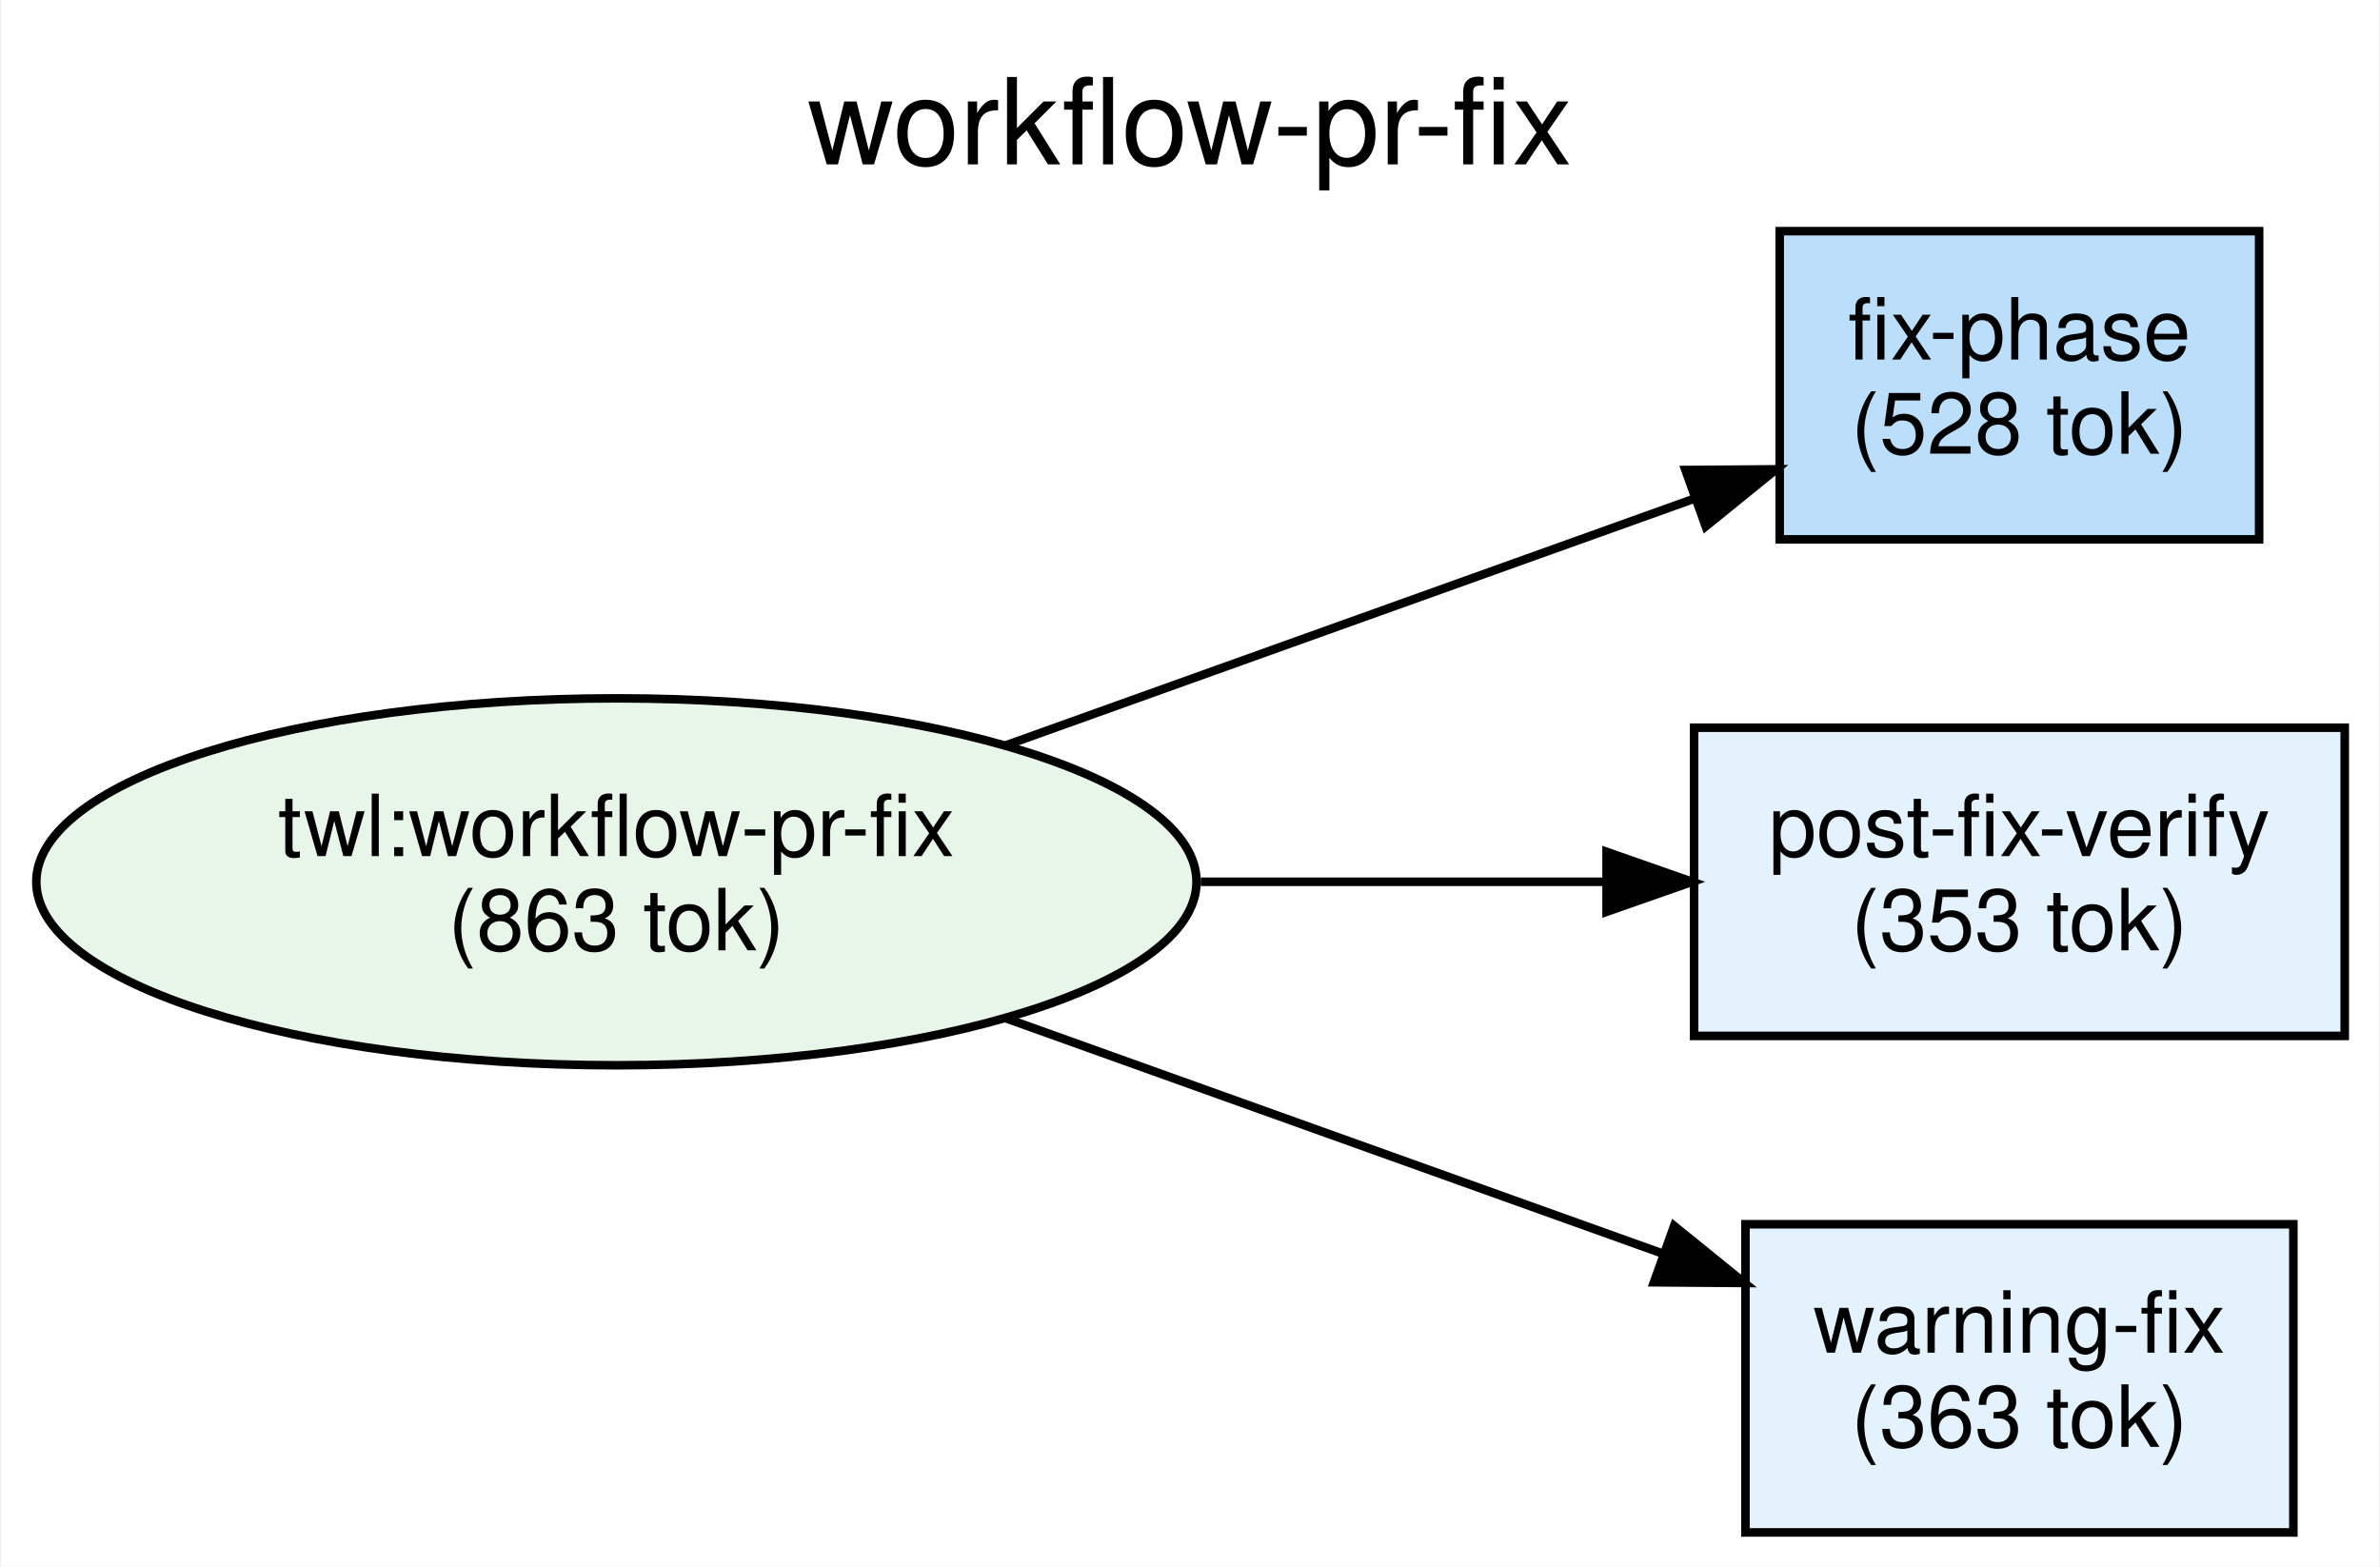
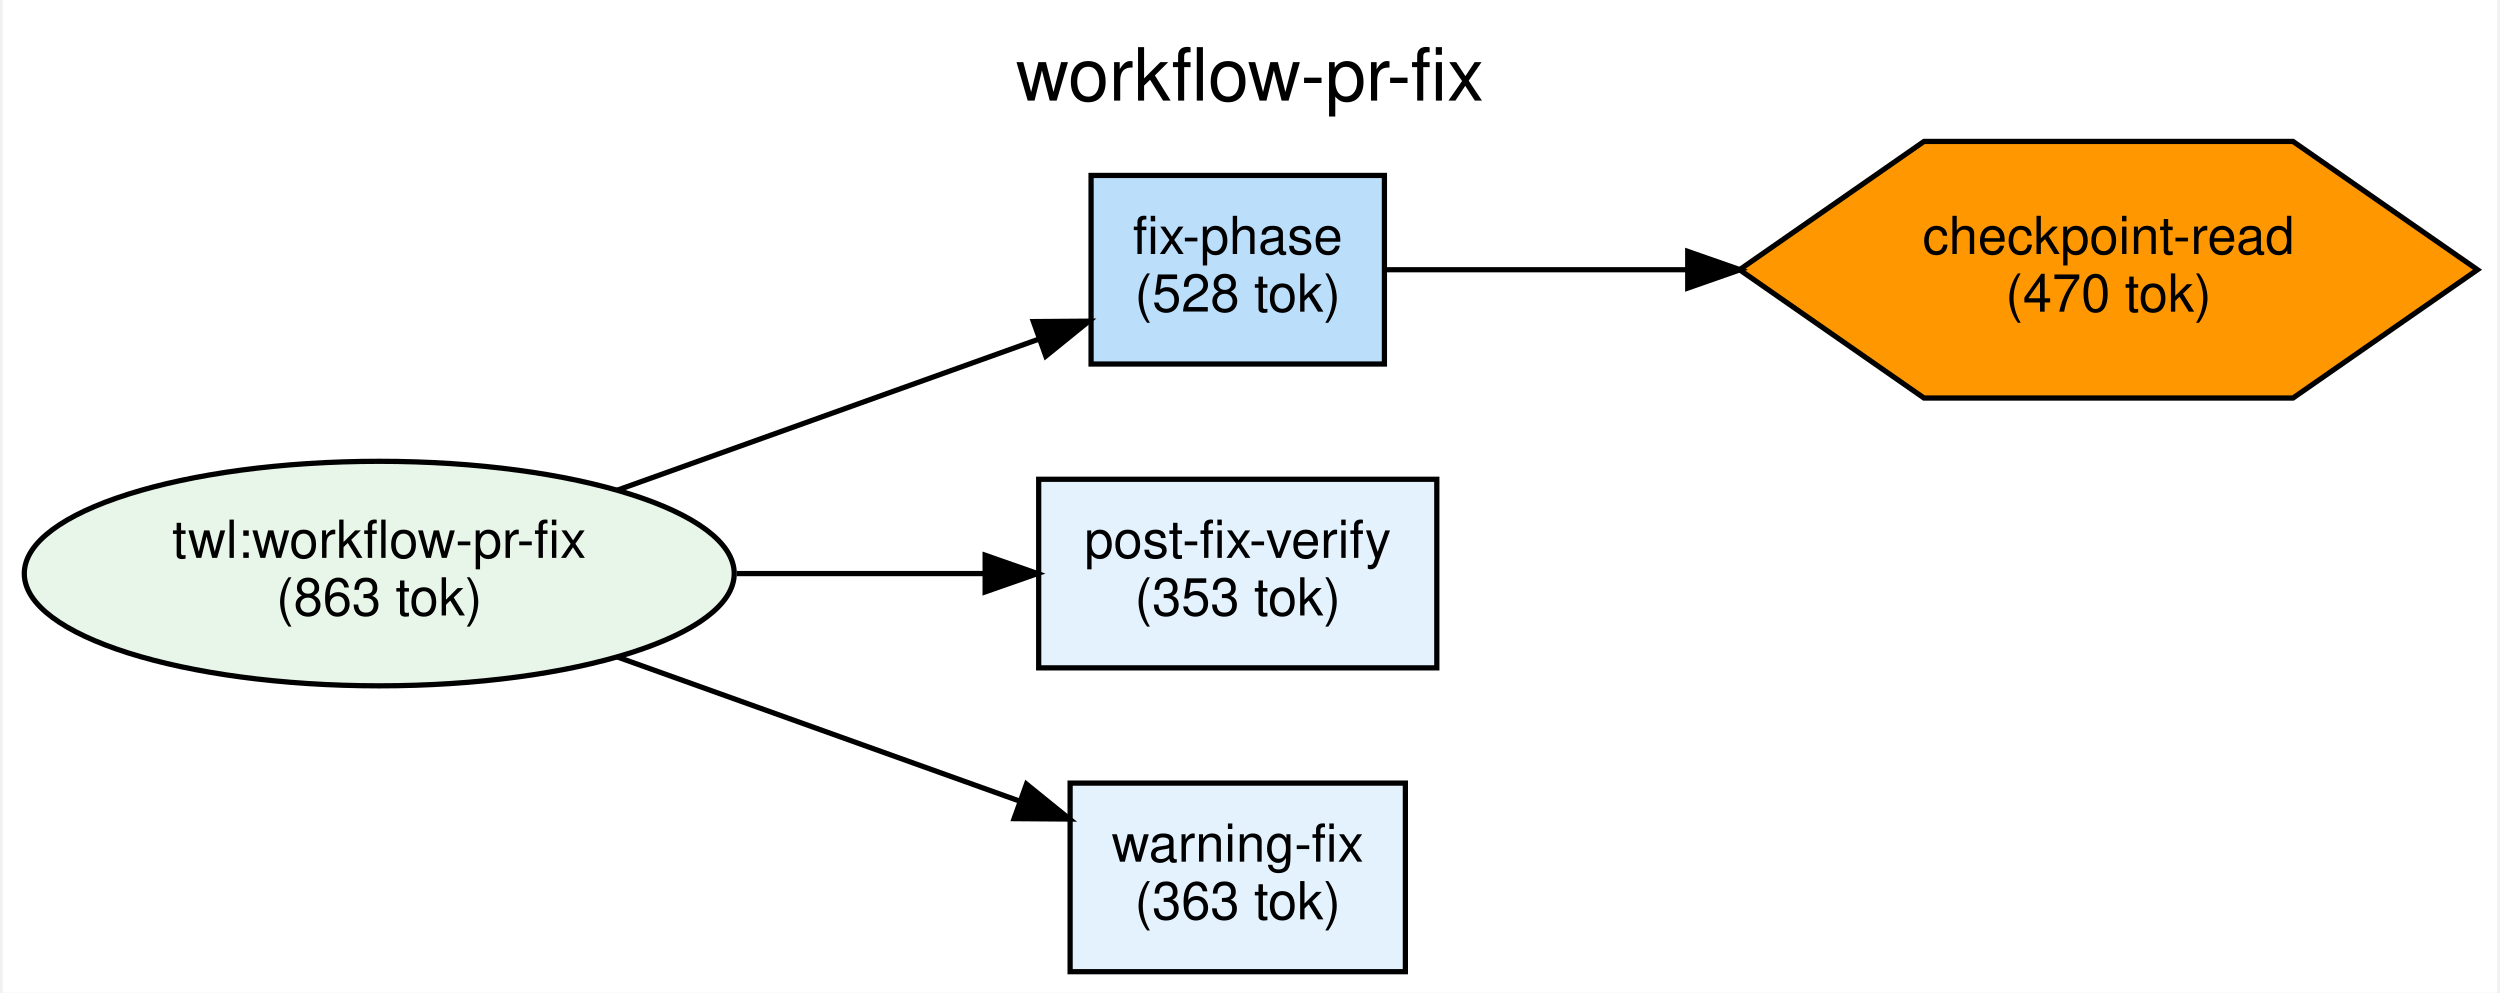
- <svg xmlns="http://www.w3.org/2000/svg" width="278pt" height="183pt" viewBox="0.00 0.00 277.76 183.00">
-   <g id="graph0" class="graph" transform="scale(1 1) rotate(0) translate(4 179)">
-     <polygon fill="white" stroke="transparent" points="-4,4 -4,-179 273.76,-179 273.76,4 -4,4" />
-     <text text-anchor="middle" x="134.88" y="-159.8" font-family="Helvetica,sans-Serif" font-size="14.00">workflow-pr-fix</text>
+ <svg xmlns="http://www.w3.org/2000/svg" width="476pt" height="189pt" viewBox="0.00 0.00 476.20 189.49">
+   <g id="graph0" class="graph" transform="scale(1 1) rotate(0) translate(4 185.49)">
+     <polygon fill="white" stroke="transparent" points="-4,4 -4,-185.49 472.2,-185.49 472.2,4 -4,4" />
+     <text text-anchor="middle" x="234.1" y="-166.29" font-family="Helvetica,sans-Serif" font-size="14.00">workflow-pr-fix</text>
    <g id="node1" class="node">
      <ellipse fill="#e8f5e9" stroke="black" cx="67.88" cy="-76" rx="67.76" ry="21.43" />
      <text text-anchor="middle" x="67.88" y="-79" font-family="Helvetica,sans-Serif" font-size="10.00">twl:workflow-pr-fix</text>
      <text text-anchor="middle" x="67.88" y="-68" font-family="Helvetica,sans-Serif" font-size="10.00">(863 tok)</text>
    </g>
    <g id="node2" class="node">
      <polygon fill="#e3f2fd" stroke="black" points="269.76,-94 193.76,-94 193.76,-58 269.76,-58 269.76,-94" />
      <text text-anchor="middle" x="231.76" y="-79" font-family="Helvetica,sans-Serif" font-size="10.00">post-fix-verify</text>
      <text text-anchor="middle" x="231.76" y="-68" font-family="Helvetica,sans-Serif" font-size="10.00">(353 tok)</text>
    </g>
    <g id="edge2" class="edge">
      <path fill="none" stroke="black" d="M136.13,-76C151.93,-76 168.44,-76 183.17,-76" />
      <polygon fill="black" stroke="black" points="183.54,-79.5 193.54,-76 183.54,-72.5 183.54,-79.5" />
    </g>
    <g id="node3" class="node">
      <polygon fill="#e3f2fd" stroke="black" points="263.76,-36 199.76,-36 199.76,0 263.76,0 263.76,-36" />
      <text text-anchor="middle" x="231.76" y="-21" font-family="Helvetica,sans-Serif" font-size="10.00">warning-fix</text>
      <text text-anchor="middle" x="231.76" y="-10" font-family="Helvetica,sans-Serif" font-size="10.00">(363 tok)</text>
    </g>
    <g id="edge3" class="edge">
      <path fill="none" stroke="black" d="M113.12,-60.15C137.12,-51.55 166.58,-41 190.02,-32.6" />
      <polygon fill="black" stroke="black" points="191.43,-35.81 199.66,-29.14 189.07,-29.22 191.43,-35.81" />
    </g>
    <g id="node4" class="node">
      <polygon fill="#bbdefb" stroke="black" points="259.76,-152 203.76,-152 203.76,-116 259.76,-116 259.76,-152" />
      <text text-anchor="middle" x="231.76" y="-137" font-family="Helvetica,sans-Serif" font-size="10.00">fix-phase</text>
      <text text-anchor="middle" x="231.76" y="-126" font-family="Helvetica,sans-Serif" font-size="10.00">(528 tok)</text>
    </g>
    <g id="edge1" class="edge">
      <path fill="none" stroke="black" d="M113.12,-91.85C138.46,-100.93 169.89,-112.19 193.89,-120.79" />
      <polygon fill="black" stroke="black" points="192.75,-124.1 203.35,-124.18 195.12,-117.51 192.75,-124.1" />
    </g>
+     <g id="node5" class="node">
+       <polygon fill="#ff9800" stroke="black" points="468.42,-134 433.2,-158.49 362.76,-158.49 327.55,-134 362.76,-109.51 433.2,-109.51 468.42,-134" />
+       <text text-anchor="middle" x="397.98" y="-137" font-family="Helvetica,sans-Serif" font-size="10.00">checkpoint-read</text>
+       <text text-anchor="middle" x="397.98" y="-126" font-family="Helvetica,sans-Serif" font-size="10.00">(470 tok)</text>
+     </g>
+     <g id="edge4" class="edge">
+       <path fill="none" stroke="black" d="M259.88,-134C275.77,-134 296.75,-134 317.51,-134" />
+       <polygon fill="black" stroke="black" points="317.66,-137.5 327.66,-134 317.66,-130.5 317.66,-137.5" />
+     </g>
  </g>
</svg>
